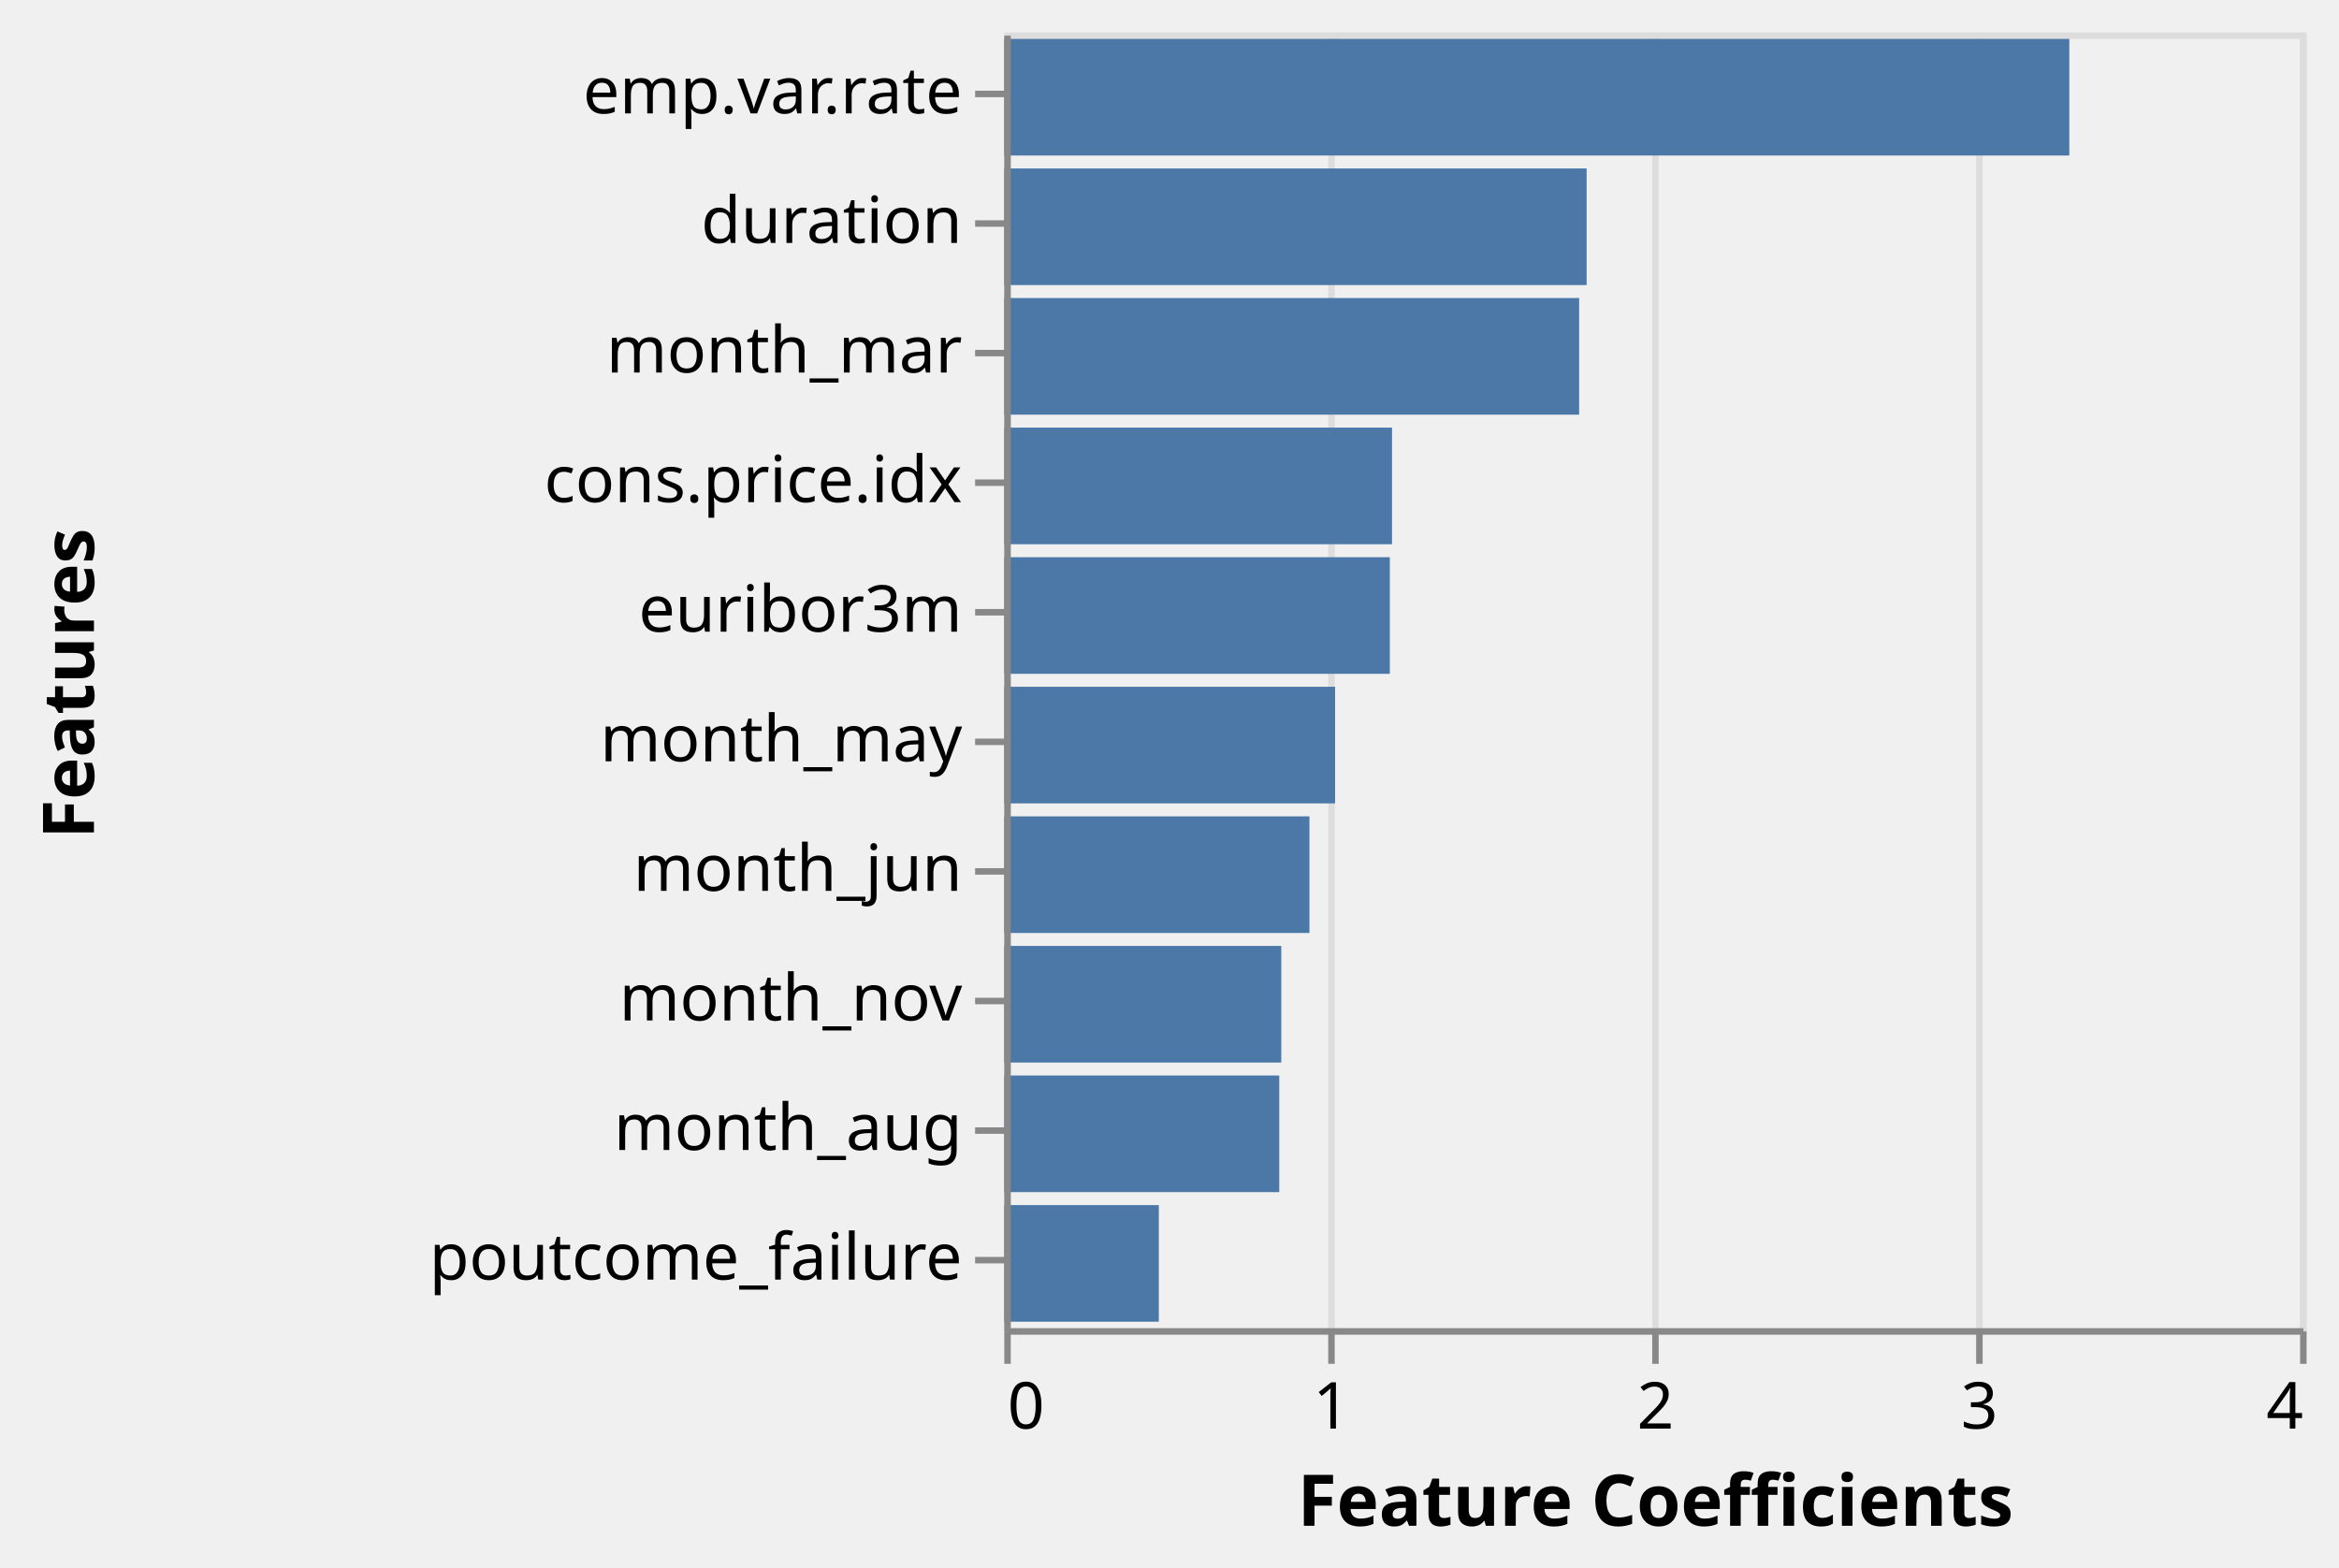
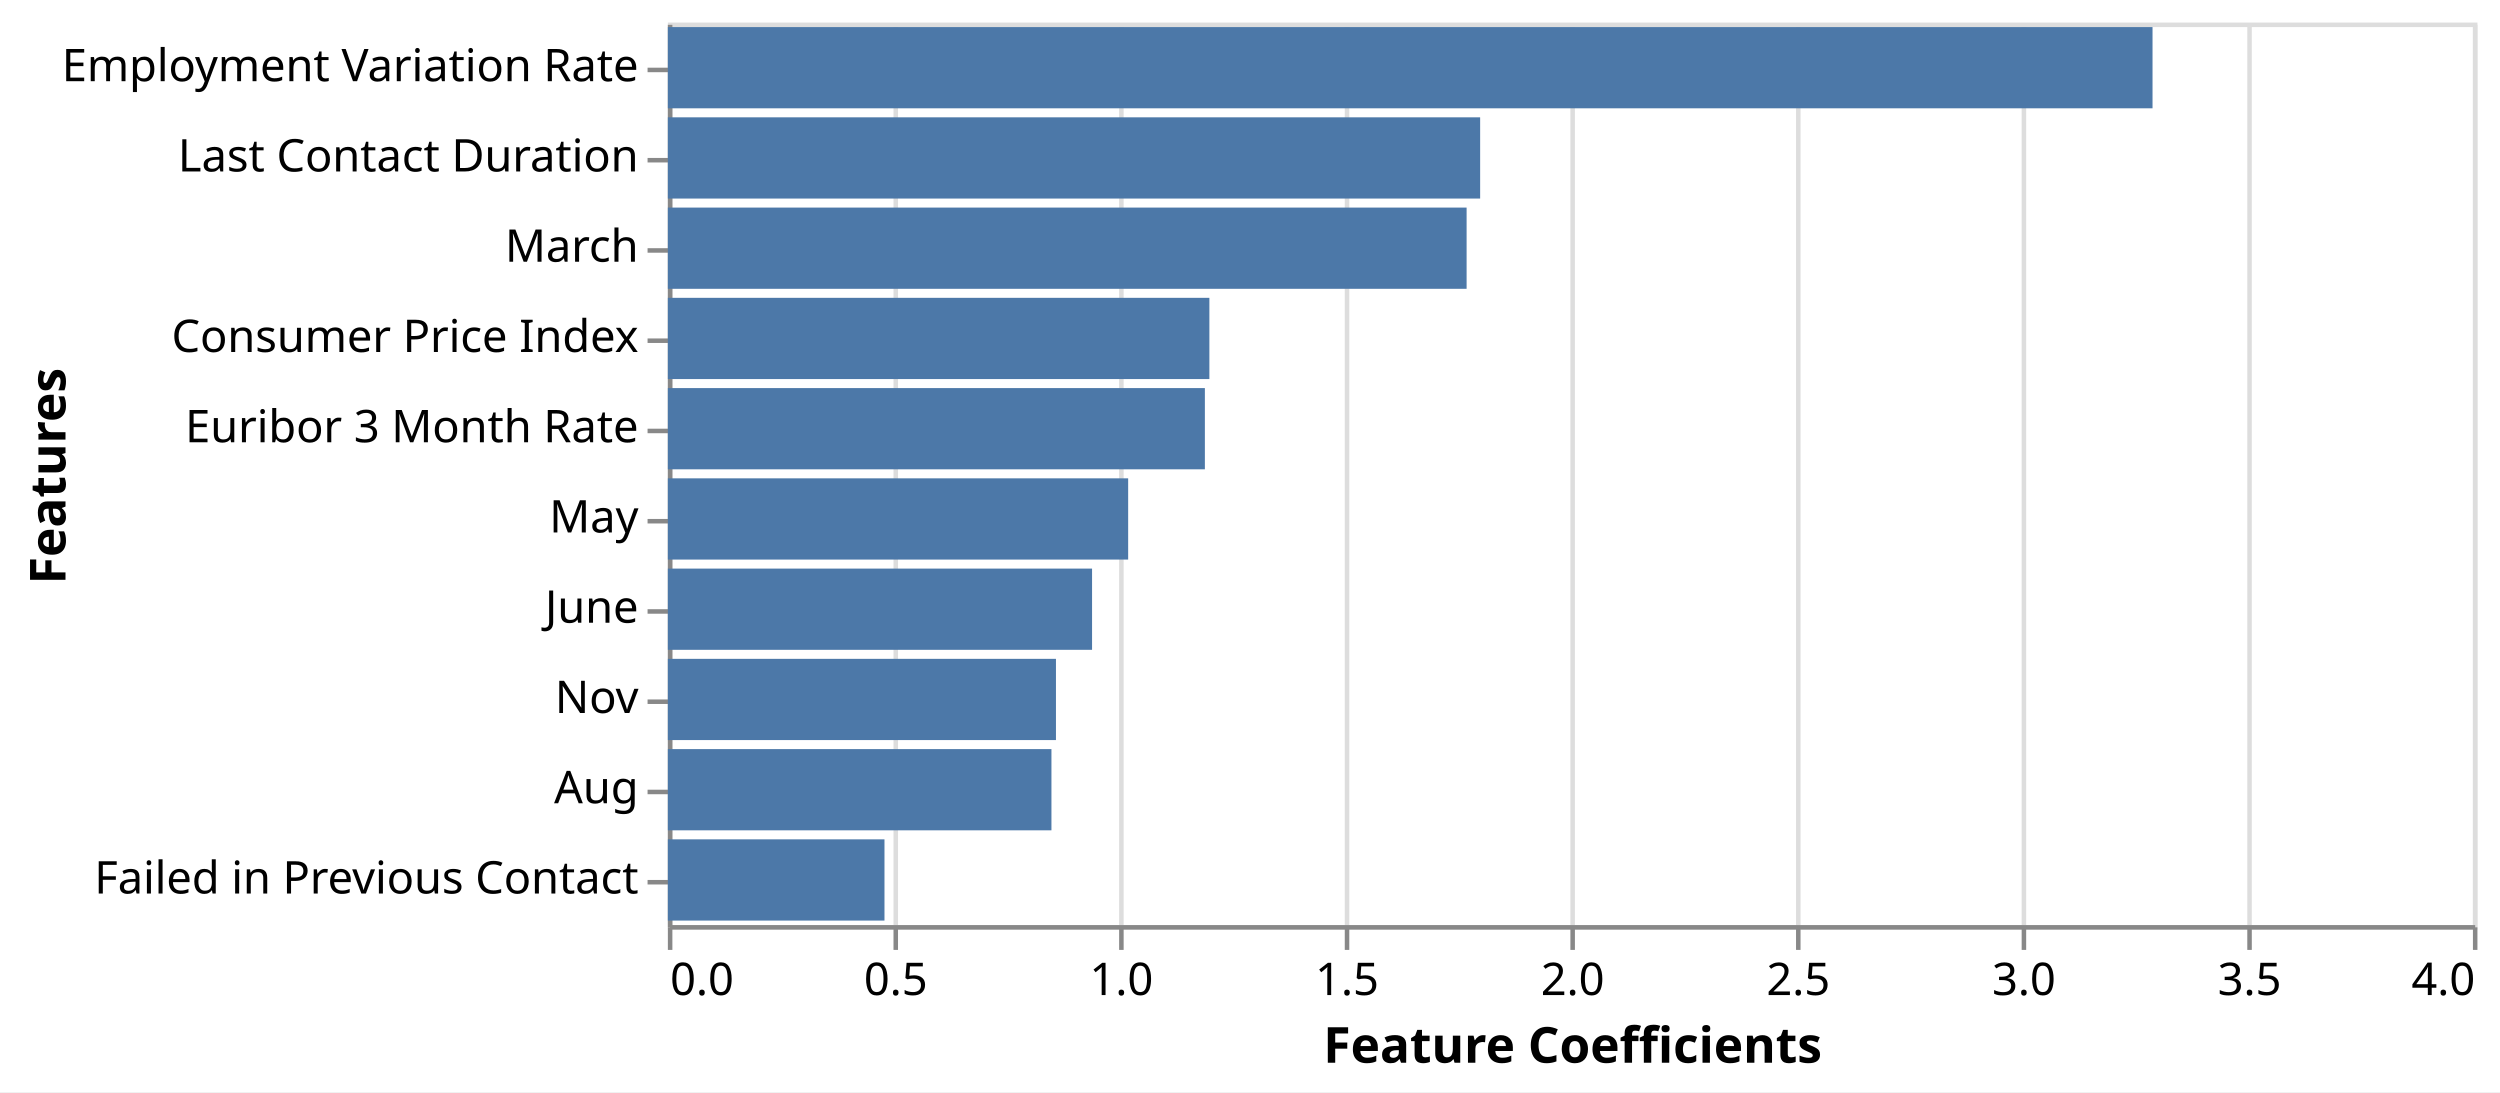
- <svg xmlns="http://www.w3.org/2000/svg" class="marks" width="361" height="242" viewBox="0 0 361 242" version="1.1">
-   <g transform="translate(155,5)">
-     <g class="mark-group role-frame root">
+ <svg xmlns="http://www.w3.org/2000/svg" version="1.1" class="marks" width="554" height="242" viewBox="0 0 554 242">
+   <rect width="554" height="242" fill="white" />
+   <g fill="none" stroke-miterlimit="10" transform="translate(148,5)">
+     <g class="mark-group role-frame root" role="graphics-object" aria-roledescription="group mark container">
      <g transform="translate(0,0)">
-         <path class="background" d="M0.5,0.5h200v200h-200Z" style="fill: none; stroke: #ddd;" />
+         <path class="background" aria-hidden="true" d="M0.5,0.5h400v200h-400Z" stroke="#ddd" />
        <g>
-           <g class="mark-group role-axis">
+           <g class="mark-group role-axis" role="graphics-symbol" aria-roledescription="axis" aria-label="X-axis for a linear scale with values from 0 to 4">
            <g transform="translate(0.5,200.5)">
-               <path class="background" d="M0,0h0v0h0Z" style="pointer-events: none; fill: none;" />
+               <path class="background" aria-hidden="true" d="M0,0h0v0h0Z" pointer-events="none" />
              <g>
-                 <g class="mark-rule role-axis-grid" style="pointer-events: none;">
-                   <line transform="translate(0,0)" x2="0" y2="-200" style="fill: none; stroke: #ddd; stroke-width: 1; opacity: 1;" />
-                   <line transform="translate(50,0)" x2="0" y2="-200" style="fill: none; stroke: #ddd; stroke-width: 1; opacity: 1;" />
-                   <line transform="translate(100,0)" x2="0" y2="-200" style="fill: none; stroke: #ddd; stroke-width: 1; opacity: 1;" />
-                   <line transform="translate(150,0)" x2="0" y2="-200" style="fill: none; stroke: #ddd; stroke-width: 1; opacity: 1;" />
-                   <line transform="translate(200,0)" x2="0" y2="-200" style="fill: none; stroke: #ddd; stroke-width: 1; opacity: 1;" />
+                 <g class="mark-rule role-axis-grid" pointer-events="none">
+                   <line transform="translate(0,0)" x2="0" y2="-200" stroke="#ddd" stroke-width="1" opacity="1" />
+                   <line transform="translate(50,0)" x2="0" y2="-200" stroke="#ddd" stroke-width="1" opacity="1" />
+                   <line transform="translate(100,0)" x2="0" y2="-200" stroke="#ddd" stroke-width="1" opacity="1" />
+                   <line transform="translate(150,0)" x2="0" y2="-200" stroke="#ddd" stroke-width="1" opacity="1" />
+                   <line transform="translate(200,0)" x2="0" y2="-200" stroke="#ddd" stroke-width="1" opacity="1" />
+                   <line transform="translate(250,0)" x2="0" y2="-200" stroke="#ddd" stroke-width="1" opacity="1" />
+                   <line transform="translate(300,0)" x2="0" y2="-200" stroke="#ddd" stroke-width="1" opacity="1" />
+                   <line transform="translate(350,0)" x2="0" y2="-200" stroke="#ddd" stroke-width="1" opacity="1" />
+                   <line transform="translate(400,0)" x2="0" y2="-200" stroke="#ddd" stroke-width="1" opacity="1" />
                </g>
              </g>
+               <path class="foreground" aria-hidden="true" d="" pointer-events="none" display="none" />
            </g>
          </g>
-           <g class="mark-rect role-mark marks">
-             <path d="M0,1h164.375v18h-164.375Z" style="fill: #4c78a8;" />
-             <path d="M0,21h89.882v18h-89.882Z" style="fill: #4c78a8;" />
-             <path d="M0,41h88.726v18h-88.726Z" style="fill: #4c78a8;" />
-             <path d="M0,61h59.846v18h-59.846Z" style="fill: #4c78a8;" />
-             <path d="M0,81h59.507v18h-59.507Z" style="fill: #4c78a8;" />
-             <path d="M0,101h51.058v18h-51.058Z" style="fill: #4c78a8;" />
-             <path d="M0,121h47.097v18h-47.097Z" style="fill: #4c78a8;" />
-             <path d="M0,141h42.751v18h-42.751Z" style="fill: #4c78a8;" />
-             <path d="M0,161h42.439v18h-42.439Z" style="fill: #4c78a8;" />
-             <path d="M0,181h23.851v18h-23.851Z" style="fill: #4c78a8;" />
-           </g>
-           <g class="mark-group role-axis">
+           <g class="mark-group role-axis" role="graphics-symbol" aria-roledescription="axis" aria-label="X-axis titled 'Feature Coefficients' for a linear scale with values from 0 to 4">
            <g transform="translate(0.5,200.5)">
-               <path class="background" d="M0,0h0v0h0Z" style="pointer-events: none; fill: none;" />
+               <path class="background" aria-hidden="true" d="M0,0h0v0h0Z" pointer-events="none" />
              <g>
-                 <g class="mark-rule role-axis-tick" style="pointer-events: none;">
-                   <line transform="translate(0,0)" x2="0" y2="5" style="fill: none; stroke: #888; stroke-width: 1; opacity: 1;" />
-                   <line transform="translate(50,0)" x2="0" y2="5" style="fill: none; stroke: #888; stroke-width: 1; opacity: 1;" />
-                   <line transform="translate(100,0)" x2="0" y2="5" style="fill: none; stroke: #888; stroke-width: 1; opacity: 1;" />
-                   <line transform="translate(150,0)" x2="0" y2="5" style="fill: none; stroke: #888; stroke-width: 1; opacity: 1;" />
-                   <line transform="translate(200,0)" x2="0" y2="5" style="fill: none; stroke: #888; stroke-width: 1; opacity: 1;" />
+                 <g class="mark-rule role-axis-tick" pointer-events="none">
+                   <line transform="translate(0,0)" x2="0" y2="5" stroke="#888" stroke-width="1" opacity="1" />
+                   <line transform="translate(50,0)" x2="0" y2="5" stroke="#888" stroke-width="1" opacity="1" />
+                   <line transform="translate(100,0)" x2="0" y2="5" stroke="#888" stroke-width="1" opacity="1" />
+                   <line transform="translate(150,0)" x2="0" y2="5" stroke="#888" stroke-width="1" opacity="1" />
+                   <line transform="translate(200,0)" x2="0" y2="5" stroke="#888" stroke-width="1" opacity="1" />
+                   <line transform="translate(250,0)" x2="0" y2="5" stroke="#888" stroke-width="1" opacity="1" />
+                   <line transform="translate(300,0)" x2="0" y2="5" stroke="#888" stroke-width="1" opacity="1" />
+                   <line transform="translate(350,0)" x2="0" y2="5" stroke="#888" stroke-width="1" opacity="1" />
+                   <line transform="translate(400,0)" x2="0" y2="5" stroke="#888" stroke-width="1" opacity="1" />
                </g>
-                 <g class="mark-text role-axis-label" style="pointer-events: none;">
-                   <text text-anchor="start" transform="translate(0,15)" style="font-family: sans-serif; font-size: 10px; fill: #000; opacity: 1;">0</text>
-                   <text text-anchor="middle" transform="translate(50,15)" style="font-family: sans-serif; font-size: 10px; fill: #000; opacity: 1;">1</text>
-                   <text text-anchor="middle" transform="translate(100,15)" style="font-family: sans-serif; font-size: 10px; fill: #000; opacity: 1;">2</text>
-                   <text text-anchor="middle" transform="translate(150,15)" style="font-family: sans-serif; font-size: 10px; fill: #000; opacity: 1;">3</text>
-                   <text text-anchor="end" transform="translate(200,15)" style="font-family: sans-serif; font-size: 10px; fill: #000; opacity: 1;">4</text>
+                 <g class="mark-text role-axis-label" pointer-events="none">
+                   <text text-anchor="start" transform="translate(0,15)" font-family="sans-serif" font-size="10px" fill="#000" opacity="1">0.0</text>
+                   <text text-anchor="middle" transform="translate(50,15)" font-family="sans-serif" font-size="10px" fill="#000" opacity="1">0.5</text>
+                   <text text-anchor="middle" transform="translate(100,15)" font-family="sans-serif" font-size="10px" fill="#000" opacity="1">1.0</text>
+                   <text text-anchor="middle" transform="translate(150,15)" font-family="sans-serif" font-size="10px" fill="#000" opacity="1">1.5</text>
+                   <text text-anchor="middle" transform="translate(200,15)" font-family="sans-serif" font-size="10px" fill="#000" opacity="1">2.0</text>
+                   <text text-anchor="middle" transform="translate(250,15)" font-family="sans-serif" font-size="10px" fill="#000" opacity="1">2.5</text>
+                   <text text-anchor="middle" transform="translate(300,15)" font-family="sans-serif" font-size="10px" fill="#000" opacity="1">3.0</text>
+                   <text text-anchor="middle" transform="translate(350,15)" font-family="sans-serif" font-size="10px" fill="#000" opacity="1">3.5</text>
+                   <text text-anchor="end" transform="translate(400,15)" font-family="sans-serif" font-size="10px" fill="#000" opacity="1">4.0</text>
                </g>
-                 <g class="mark-rule role-axis-domain" style="pointer-events: none;">
-                   <line transform="translate(0,0)" x2="200" y2="0" style="fill: none; stroke: #888; stroke-width: 1; opacity: 1;" />
+                 <g class="mark-rule role-axis-domain" pointer-events="none">
+                   <line transform="translate(0,0)" x2="400" y2="0" stroke="#888" stroke-width="1" opacity="1" />
                </g>
-                 <g class="mark-text role-axis-title" style="pointer-events: none;">
-                   <text text-anchor="middle" transform="translate(100,30)" style="font-family: sans-serif; font-size: 11px; font-weight: bold; fill: #000; opacity: 1;">Feature Coefficients</text>
+                 <g class="mark-text role-axis-title" pointer-events="none">
+                   <text text-anchor="middle" transform="translate(200,30)" font-family="sans-serif" font-size="11px" font-weight="bold" fill="#000" opacity="1">Feature Coefficients</text>
                </g>
              </g>
+               <path class="foreground" aria-hidden="true" d="" pointer-events="none" display="none" />
            </g>
          </g>
-           <g class="mark-group role-axis">
+           <g class="mark-group role-axis" role="graphics-symbol" aria-roledescription="axis" aria-label="Y-axis titled 'Features' for a discrete scale with 10 values: Employment Variation Rate, Last Contact Duration, March, Consumer Price Index, Euribor 3 Month Rate, ending with Failed in Previous Contact">
            <g transform="translate(0.5,0.5)">
-               <path class="background" d="M0,0h0v0h0Z" style="pointer-events: none; fill: none;" />
+               <path class="background" aria-hidden="true" d="M0,0h0v0h0Z" pointer-events="none" />
              <g>
-                 <g class="mark-rule role-axis-tick" style="pointer-events: none;">
-                   <line transform="translate(0,9)" x2="-5" y2="0" style="fill: none; stroke: #888; stroke-width: 1; opacity: 1;" />
-                   <line transform="translate(0,29)" x2="-5" y2="0" style="fill: none; stroke: #888; stroke-width: 1; opacity: 1;" />
-                   <line transform="translate(0,49)" x2="-5" y2="0" style="fill: none; stroke: #888; stroke-width: 1; opacity: 1;" />
-                   <line transform="translate(0,69)" x2="-5" y2="0" style="fill: none; stroke: #888; stroke-width: 1; opacity: 1;" />
-                   <line transform="translate(0,89)" x2="-5" y2="0" style="fill: none; stroke: #888; stroke-width: 1; opacity: 1;" />
-                   <line transform="translate(0,109)" x2="-5" y2="0" style="fill: none; stroke: #888; stroke-width: 1; opacity: 1;" />
-                   <line transform="translate(0,129)" x2="-5" y2="0" style="fill: none; stroke: #888; stroke-width: 1; opacity: 1;" />
-                   <line transform="translate(0,149)" x2="-5" y2="0" style="fill: none; stroke: #888; stroke-width: 1; opacity: 1;" />
-                   <line transform="translate(0,169)" x2="-5" y2="0" style="fill: none; stroke: #888; stroke-width: 1; opacity: 1;" />
-                   <line transform="translate(0,189)" x2="-5" y2="0" style="fill: none; stroke: #888; stroke-width: 1; opacity: 1;" />
+                 <g class="mark-rule role-axis-tick" pointer-events="none">
+                   <line transform="translate(0,10)" x2="-5" y2="0" stroke="#888" stroke-width="1" opacity="1" />
+                   <line transform="translate(0,30)" x2="-5" y2="0" stroke="#888" stroke-width="1" opacity="1" />
+                   <line transform="translate(0,50)" x2="-5" y2="0" stroke="#888" stroke-width="1" opacity="1" />
+                   <line transform="translate(0,70)" x2="-5" y2="0" stroke="#888" stroke-width="1" opacity="1" />
+                   <line transform="translate(0,90)" x2="-5" y2="0" stroke="#888" stroke-width="1" opacity="1" />
+                   <line transform="translate(0,110)" x2="-5" y2="0" stroke="#888" stroke-width="1" opacity="1" />
+                   <line transform="translate(0,130)" x2="-5" y2="0" stroke="#888" stroke-width="1" opacity="1" />
+                   <line transform="translate(0,150)" x2="-5" y2="0" stroke="#888" stroke-width="1" opacity="1" />
+                   <line transform="translate(0,170)" x2="-5" y2="0" stroke="#888" stroke-width="1" opacity="1" />
+                   <line transform="translate(0,190)" x2="-5" y2="0" stroke="#888" stroke-width="1" opacity="1" />
                </g>
-                 <g class="mark-text role-axis-label" style="pointer-events: none;">
-                   <text text-anchor="end" transform="translate(-7,12)" style="font-family: sans-serif; font-size: 10px; fill: #000; opacity: 1;">emp.var.rate</text>
-                   <text text-anchor="end" transform="translate(-7,32)" style="font-family: sans-serif; font-size: 10px; fill: #000; opacity: 1;">duration</text>
-                   <text text-anchor="end" transform="translate(-7,52)" style="font-family: sans-serif; font-size: 10px; fill: #000; opacity: 1;">month_mar</text>
-                   <text text-anchor="end" transform="translate(-7,72)" style="font-family: sans-serif; font-size: 10px; fill: #000; opacity: 1;">cons.price.idx</text>
-                   <text text-anchor="end" transform="translate(-7,92)" style="font-family: sans-serif; font-size: 10px; fill: #000; opacity: 1;">euribor3m</text>
-                   <text text-anchor="end" transform="translate(-7,112)" style="font-family: sans-serif; font-size: 10px; fill: #000; opacity: 1;">month_may</text>
-                   <text text-anchor="end" transform="translate(-7,132)" style="font-family: sans-serif; font-size: 10px; fill: #000; opacity: 1;">month_jun</text>
-                   <text text-anchor="end" transform="translate(-7,152)" style="font-family: sans-serif; font-size: 10px; fill: #000; opacity: 1;">month_nov</text>
-                   <text text-anchor="end" transform="translate(-7,172)" style="font-family: sans-serif; font-size: 10px; fill: #000; opacity: 1;">month_aug</text>
-                   <text text-anchor="end" transform="translate(-7,192)" style="font-family: sans-serif; font-size: 10px; fill: #000; opacity: 1;">poutcome_failure</text>
+                 <g class="mark-text role-axis-label" pointer-events="none">
+                   <text text-anchor="end" transform="translate(-7,12.5)" font-family="sans-serif" font-size="10px" fill="#000" opacity="1">Employment Variation Rate</text>
+                   <text text-anchor="end" transform="translate(-7,32.5)" font-family="sans-serif" font-size="10px" fill="#000" opacity="1">Last Contact Duration</text>
+                   <text text-anchor="end" transform="translate(-7,52.5)" font-family="sans-serif" font-size="10px" fill="#000" opacity="1">March</text>
+                   <text text-anchor="end" transform="translate(-7,72.5)" font-family="sans-serif" font-size="10px" fill="#000" opacity="1">Consumer Price Index</text>
+                   <text text-anchor="end" transform="translate(-7,92.5)" font-family="sans-serif" font-size="10px" fill="#000" opacity="1">Euribor 3 Month Rate</text>
+                   <text text-anchor="end" transform="translate(-7,112.5)" font-family="sans-serif" font-size="10px" fill="#000" opacity="1">May</text>
+                   <text text-anchor="end" transform="translate(-7,132.5)" font-family="sans-serif" font-size="10px" fill="#000" opacity="1">June</text>
+                   <text text-anchor="end" transform="translate(-7,152.5)" font-family="sans-serif" font-size="10px" fill="#000" opacity="1">Nov</text>
+                   <text text-anchor="end" transform="translate(-7,172.5)" font-family="sans-serif" font-size="10px" fill="#000" opacity="1">Aug</text>
+                   <text text-anchor="end" transform="translate(-7,192.5)" font-family="sans-serif" font-size="10px" fill="#000" opacity="1">Failed in Previous Contact</text>
                </g>
-                 <g class="mark-rule role-axis-domain" style="pointer-events: none;">
-                   <line transform="translate(0,0)" x2="0" y2="200" style="fill: none; stroke: #888; stroke-width: 1; opacity: 1;" />
+                 <g class="mark-rule role-axis-domain" pointer-events="none">
+                   <line transform="translate(0,0)" x2="0" y2="200" stroke="#888" stroke-width="1" opacity="1" />
                </g>
-                 <g class="mark-text role-axis-title" style="pointer-events: none;">
-                   <text text-anchor="middle" transform="translate(-139,100) rotate(-90) translate(0,-2)" style="font-family: sans-serif; font-size: 11px; font-weight: bold; fill: #000; opacity: 1;">Features</text>
+                 <g class="mark-text role-axis-title" pointer-events="none">
+                   <text text-anchor="middle" transform="translate(-131.9863,100) rotate(-90) translate(0,-2)" font-family="sans-serif" font-size="11px" font-weight="bold" fill="#000" opacity="1">Features</text>
                </g>
              </g>
+               <path class="foreground" aria-hidden="true" d="" pointer-events="none" display="none" />
            </g>
          </g>
+           <g class="mark-rect role-mark marks" role="graphics-symbol" aria-roledescription="rect mark container">
+             <path d="M0,1h329v18h-329Z" fill="#4c78a8" />
+             <path d="M0,21h180v18h-180Z" fill="#4c78a8" />
+             <path d="M0,41h177v18h-177Z" fill="#4c78a8" />
+             <path d="M0,61h120v18h-120Z" fill="#4c78a8" />
+             <path d="M0,81h119v18h-119Z" fill="#4c78a8" />
+             <path d="M0,101h102v18h-102Z" fill="#4c78a8" />
+             <path d="M0,121h94v18h-94Z" fill="#4c78a8" />
+             <path d="M0,141h86v18h-86Z" fill="#4c78a8" />
+             <path d="M0,161h85v18h-85Z" fill="#4c78a8" />
+             <path d="M0,181h48v18h-48Z" fill="#4c78a8" />
+           </g>
        </g>
+         <path class="foreground" aria-hidden="true" d="" display="none" />
      </g>
    </g>
  </g>
</svg>
